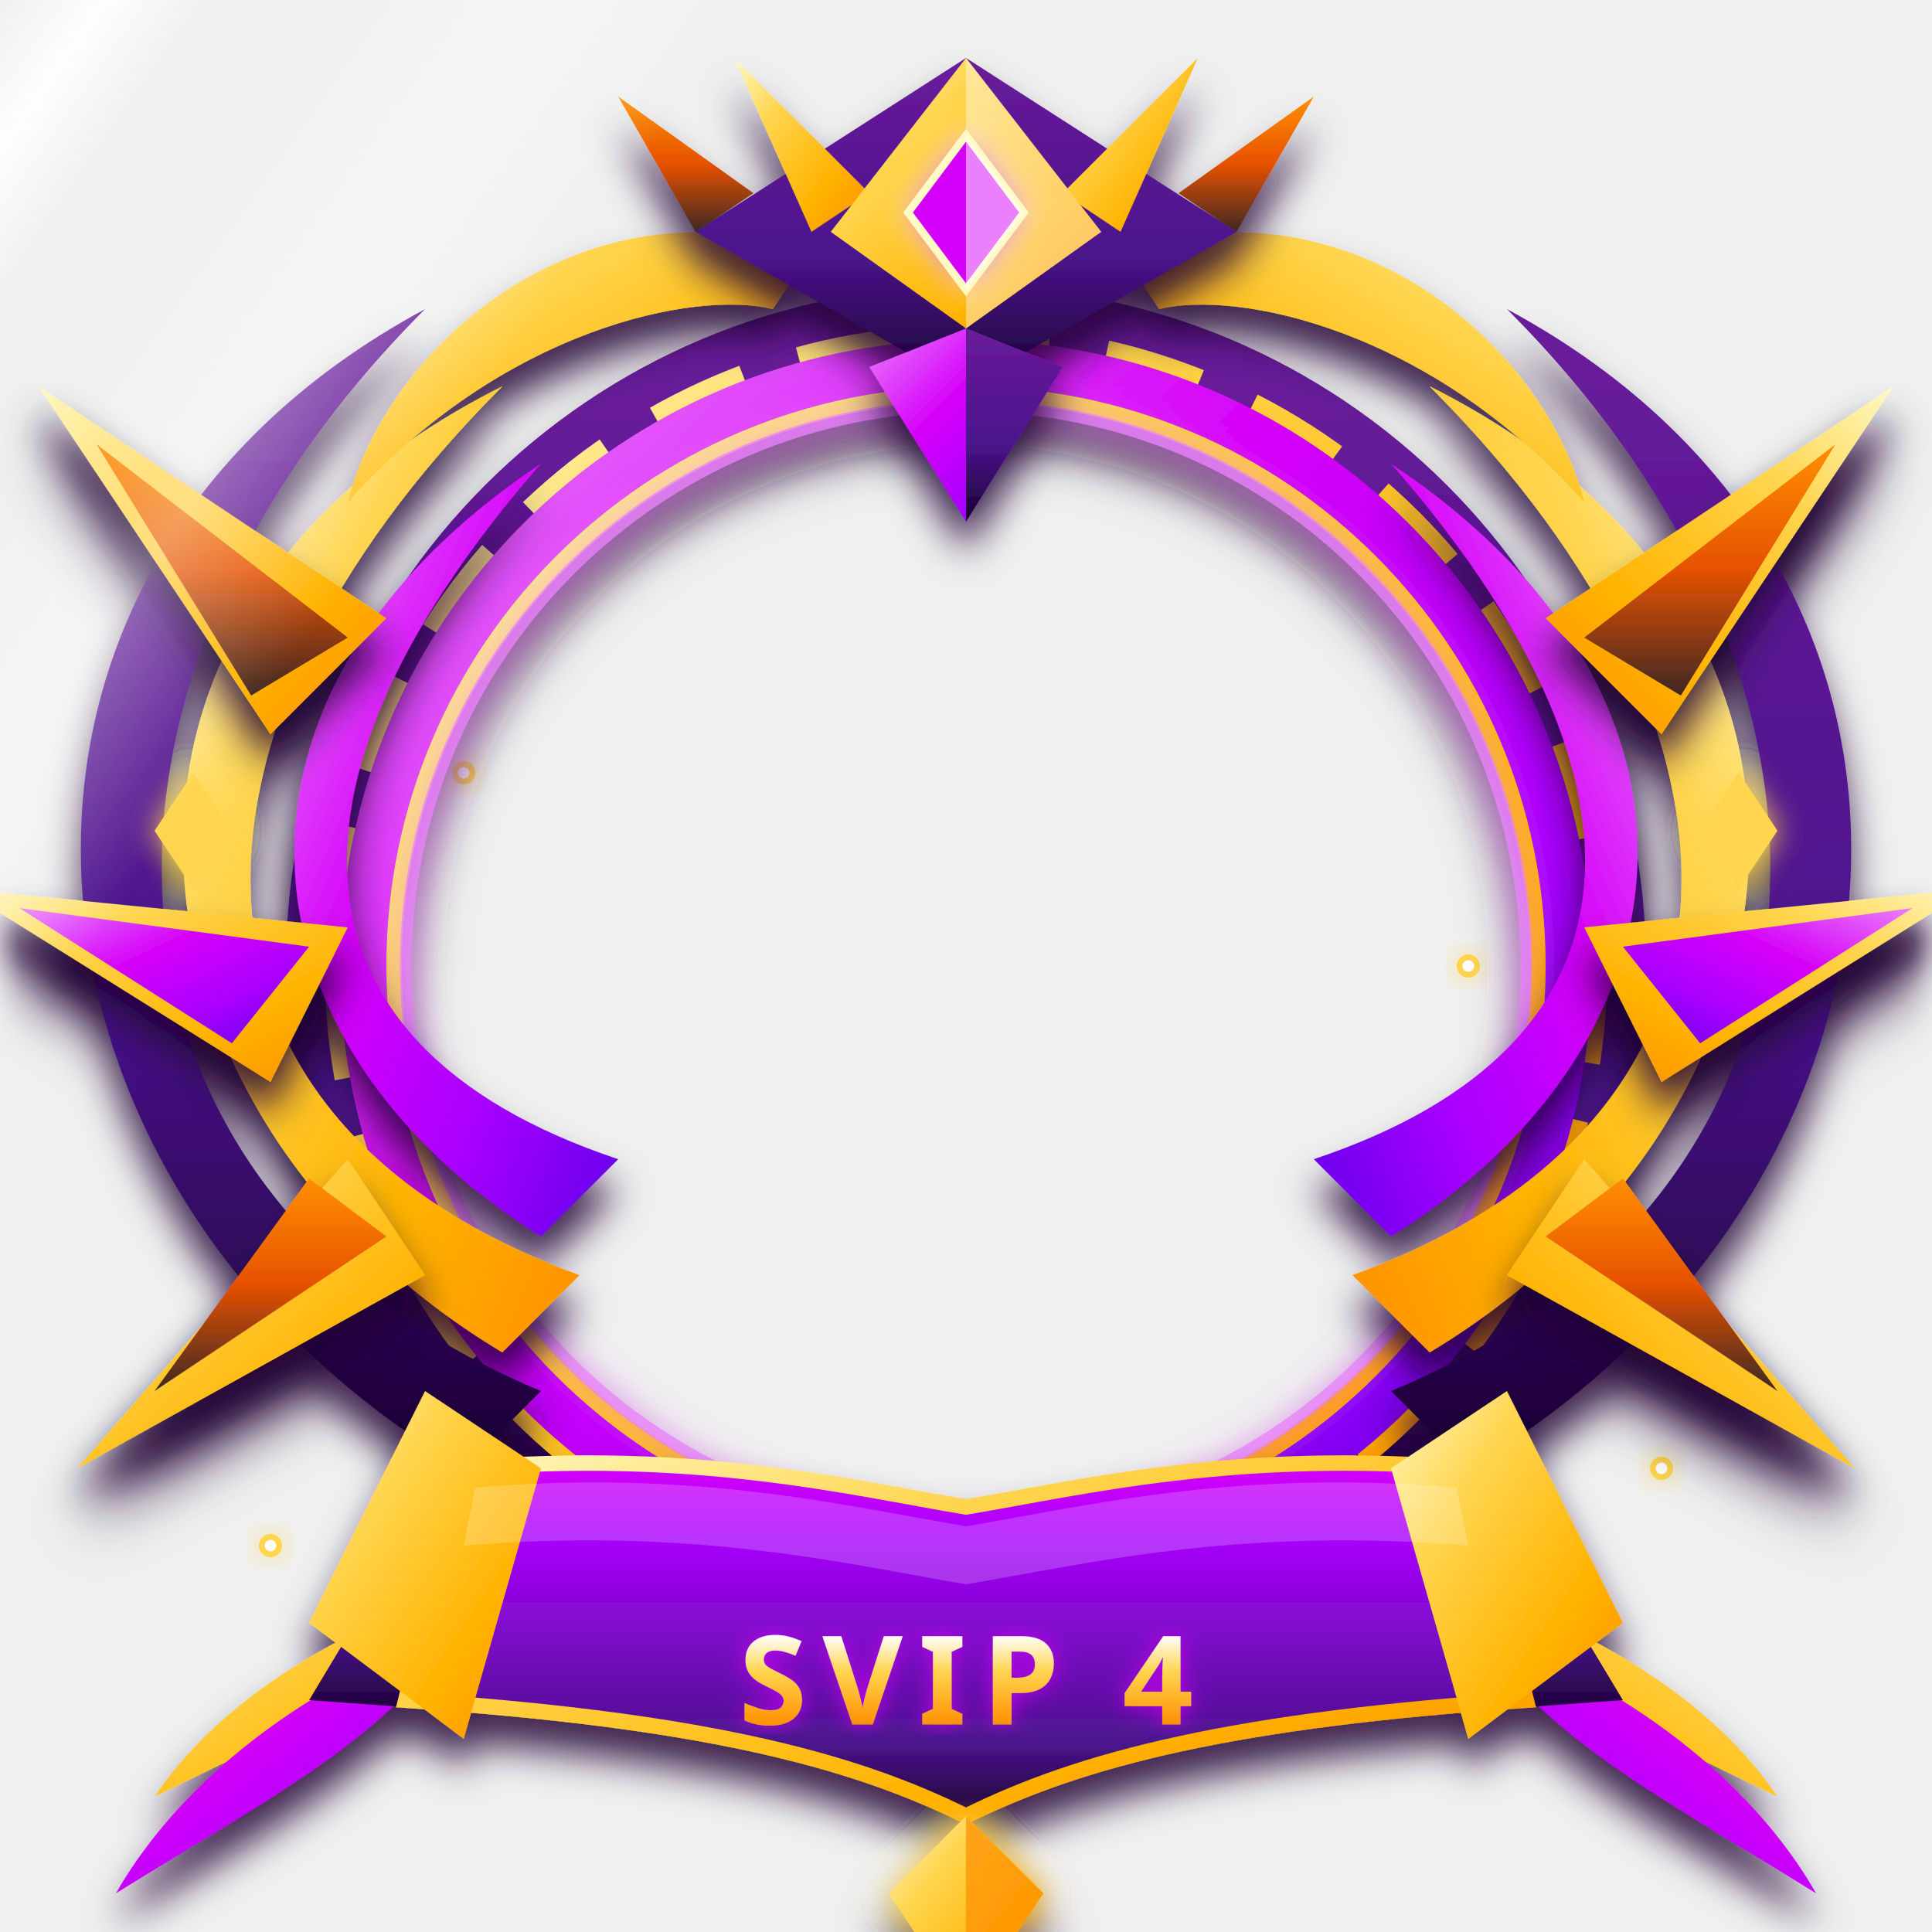
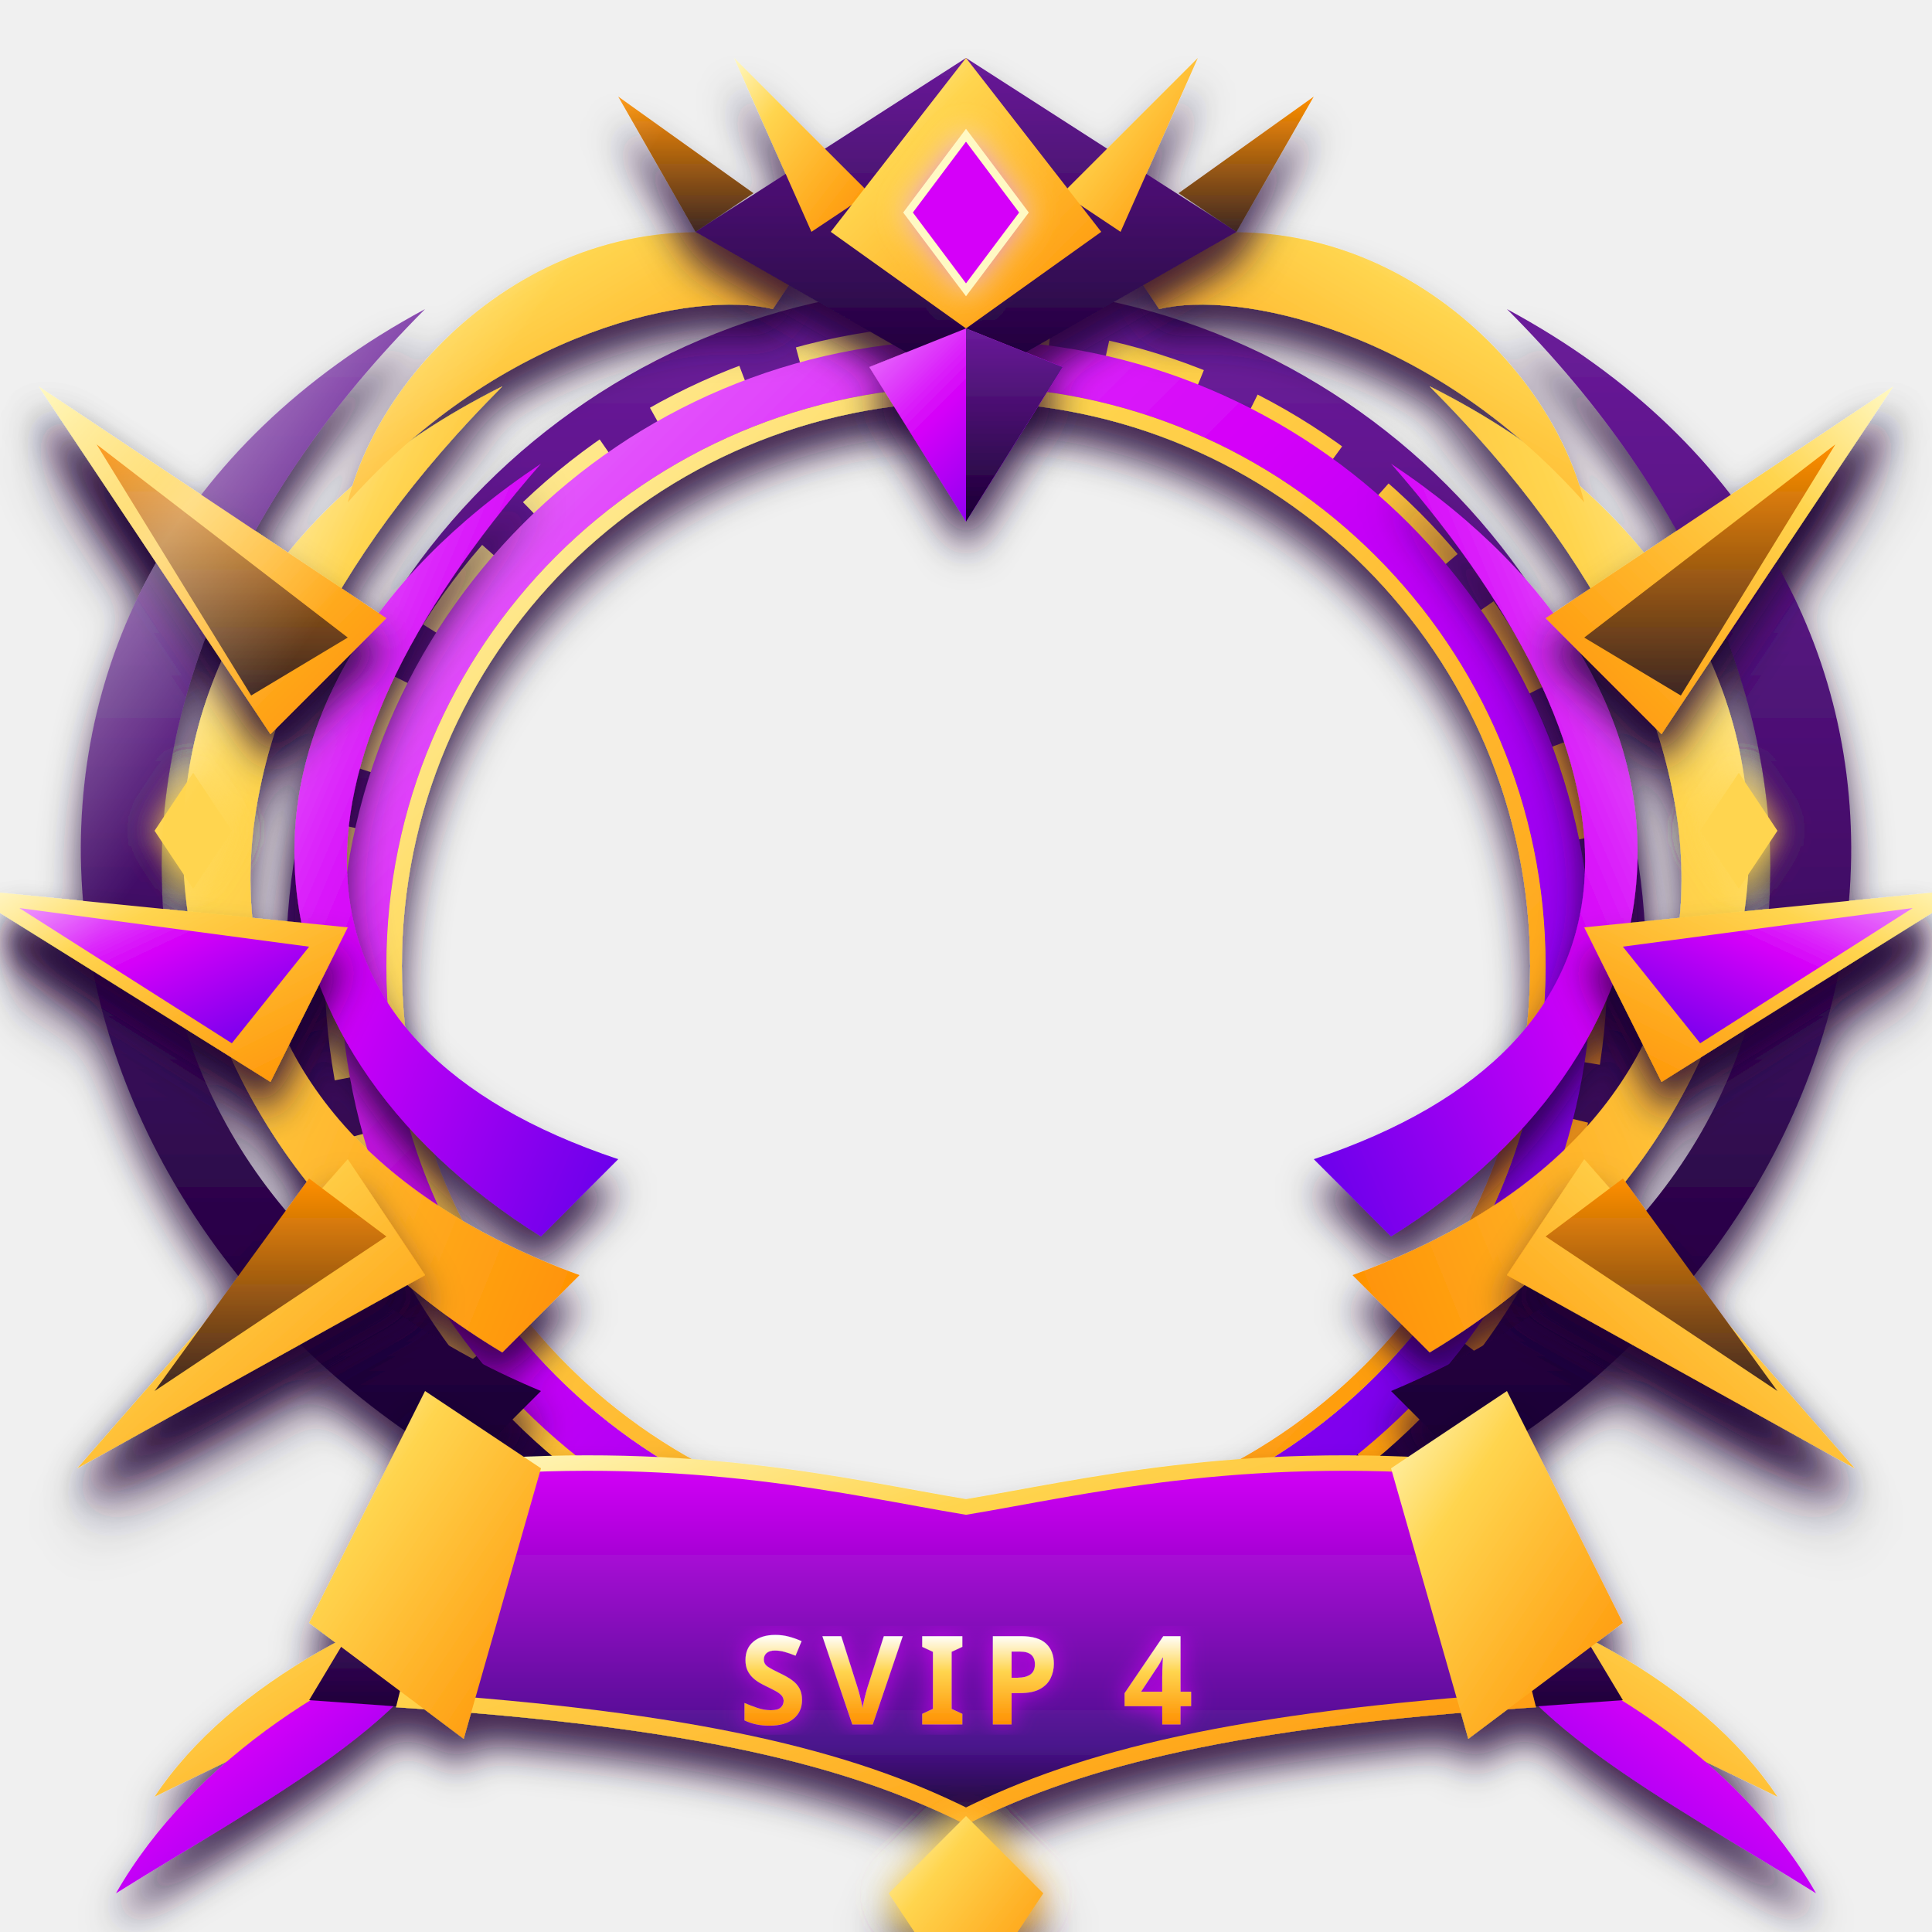
<svg xmlns="http://www.w3.org/2000/svg" viewBox="0 0 500 500" width="100%" height="100%">
  <defs>
    <filter id="crisp-shadow-4" x="-30%" y="-30%" width="160%" height="160%">
      <feDropShadow dx="0" dy="8" stdDeviation="5" flood-color="#1A0033" flood-opacity="0.85" />
    </filter>
    <filter id="light-glow-4" x="-50%" y="-50%" width="200%" height="200%">
      <feGaussianBlur stdDeviation="4" result="blur" />
      <feComposite in="SourceGraphic" in2="blur" operator="over" />
    </filter>
    <filter id="text-shadow-4">
      <feDropShadow dx="0" dy="3" stdDeviation="2" flood-color="#311B92" flood-opacity="1" />
      <feDropShadow dx="0" dy="0" stdDeviation="3" flood-color="#D500F9" flood-opacity="0.8" />
    </filter>
    <linearGradient id="gold-bright" x1="0%" y1="0%" x2="100%" y2="100%">
      <stop offset="0%" stop-color="#FFF9C4" />
      <stop offset="30%" stop-color="#FFD54F" />
-       <stop offset="70%" stop-color="#FFB300" />
      <stop offset="100%" stop-color="#FF8F00" />
    </linearGradient>
    <linearGradient id="gold-dark" x1="0%" y1="0%" x2="0%" y2="100%">
      <stop offset="0%" stop-color="#FF8F00" />
-       <stop offset="50%" stop-color="#E65100" />
      <stop offset="100%" stop-color="#3E2723" />
    </linearGradient>
    <linearGradient id="purple-neon" x1="0%" y1="0%" x2="100%" y2="100%">
      <stop offset="0%" stop-color="#EA80FC" />
      <stop offset="40%" stop-color="#D500F9" />
-       <stop offset="70%" stop-color="#AA00FF" />
      <stop offset="100%" stop-color="#6200EA" />
    </linearGradient>
    <linearGradient id="purple-deep" x1="0%" y1="0%" x2="0%" y2="100%">
      <stop offset="0%" stop-color="#6A1B9A" />
-       <stop offset="60%" stop-color="#4A148C" />
      <stop offset="100%" stop-color="#1A0033" />
    </linearGradient>
    <linearGradient id="text-grad-4" x1="0%" y1="0%" x2="0%" y2="100%">
      <stop offset="0%" stop-color="#FFFFFF" />
      <stop offset="40%" stop-color="#FFD54F" />
      <stop offset="100%" stop-color="#FF8F00" />
    </linearGradient>
    <linearGradient id="plate-grad-4" x1="0%" y1="0%" x2="0%" y2="100%">
      <stop offset="0%" stop-color="#D500F9" />
-       <stop offset="20%" stop-color="#AA00FF" />
      <stop offset="80%" stop-color="#4A148C" />
      <stop offset="100%" stop-color="#1A0033" />
    </linearGradient>
-     <mask id="frame-mask-4">
-       <rect x="0" y="0" width="500" height="500" fill="#FFFFFF" />
+     <mask id="perfect-mask-4">
+       <circle cx="250" cy="250" r="164" fill="none" stroke="#FFFFFF" stroke-width="24" />
+       <circle cx="250" cy="250" r="162" fill="none" stroke="#FFFFFF" stroke-width="8" stroke-dasharray="25 15" />
+       <circle cx="250" cy="250" r="156" fill="none" stroke="#FFFFFF" stroke-width="12" />
+       <circle cx="250" cy="250" r="148" fill="none" stroke="#FFFFFF" stroke-width="4" />
+       <g id="mask-wings-4">
+         <path d="M 120,380 C 0,310 -20,150 110,80 C 10,180 20,310 140,360 Z" fill="#FFFFFF" />
+         <path d="M 130,350 C 30,290 10,160 130,100 C 40,190 40,290 150,330 Z" fill="#FFFFFF" />
+         <path d="M 140,320 C 60,270 50,180 140,120 C 70,200 70,270 160,300 Z" fill="#FFFFFF" />
+         <path d="M 100,160 L 10,100 L 70,190 Z" fill="#FFFFFF" />
+         <path d="M 90,165 L 25,115 L 65,180 Z" fill="#FFFFFF" />
+         <path d="M 90,240 L -10,230 L 70,280 Z" fill="#FFFFFF" />
+         <path d="M 80,245 L 5,235 L 60,270 Z" fill="#FFFFFF" />
+         <path d="M 110,330 L 20,380 L 90,300 Z" fill="#FFFFFF" />
+         <path d="M 100,320 L 40,360 L 80,305 Z" fill="#FFFFFF" />
+         <path d="M 210,65 C 150,45 100,90 90,130 C 130,85 180,75 200,80 Z" fill="#FFFFFF" />
+       </g>
+       <use href="#mask-wings-4" />
+       <use href="#mask-wings-4" transform="translate(500, 0) scale(-1, 1)" />
+       <g id="mask-feathers-4">
+         <path d="M 0,0 C -40,10 -80,30 -100,60 C -60,40 -20,25 -5,-5 Z" fill="#FFFFFF" />
+         <path d="M -15,15 C -50,25 -90,50 -110,85 C -70,60 -30,40 -20,10 Z" fill="#FFFFFF" />
+       </g>
+       <use href="#mask-feathers-4" x="140" y="405" />
+       <use href="#mask-feathers-4" x="360" y="405" transform="translate(720, 0) scale(-1, 1)" />
+       <polygon points="250,100 180,60 250,15 320,60" fill="#FFFFFF" />
+       <path d="M 180,60 L 160,25 L 195,50 Z" fill="#FFFFFF" />
+       <path d="M 320,60 L 340,25 L 305,50 Z" fill="#FFFFFF" />
+       <path d="M 210,60 L 190,15 L 225,50 Z" fill="#FFFFFF" />
+       <path d="M 290,60 L 310,15 L 275,50 Z" fill="#FFFFFF" />
+       <path d="M 250,15 L 215,60 L 250,85 L 285,60 Z" fill="#FFFFFF" />
+       <polygon points="250,85 225,95 250,135 275,95" fill="#FFFFFF" />
+       <path d="M 110,390 L 80,440 L 150,445 Z" fill="#FFFFFF" />
+       <path d="M 390,390 L 420,440 L 350,445 Z" fill="#FFFFFF" />
+       <path d="M 120,380 C 180,375 220,385 250,390 C 280,385 320,375 380,380 L 395,440 C 320,445 280,455 250,470 C 220,455 180,445 105,440 Z" fill="#FFFFFF" />
+       <path d="M 120,380 C 180,375 220,385 250,390 C 280,385 320,375 380,380 L 395,440 C 320,445 280,455 250,470 C 220,455 180,445 105,440 Z" fill="none" stroke="#FFFFFF" stroke-width="4" />
+       <path d="M 110,360 L 140,380 L 120,450 L 80,420 Z" fill="#FFFFFF" />
+       <path d="M 390,360 L 360,380 L 380,450 L 420,420 Z" fill="#FFFFFF" />
+       <polygon points="250,470 230,490 250,520 270,490" fill="#FFFFFF" />
+       <text x="250" y="435" dominant-baseline="middle" font-family="'Arial Black', Impact, sans-serif" font-weight="900" font-size="32" fill="#FFFFFF" text-anchor="middle" letter-spacing="4">SVIP 4</text>
    </mask>
    <g id="phoenix-wing-4">
      <path d="M 120,380 C 0,310 -20,150 110,80 C 10,180 20,310 140,360 Z" fill="url(#purple-deep)" />
      <path d="M 130,350 C 30,290 10,160 130,100 C 40,190 40,290 150,330 Z" fill="url(#gold-bright)" />
      <path d="M 140,320 C 60,270 50,180 140,120 C 70,200 70,270 160,300 Z" fill="url(#purple-neon)" />
      <path d="M 100,160 L 10,100 L 70,190 Z" fill="url(#gold-bright)" filter="url(#crisp-shadow-4)" />
      <path d="M 90,165 L 25,115 L 65,180 Z" fill="url(#gold-dark)" />
      <path d="M 90,240 L -10,230 L 70,280 Z" fill="url(#gold-bright)" filter="url(#crisp-shadow-4)" />
      <path d="M 80,245 L 5,235 L 60,270 Z" fill="url(#purple-neon)" />
      <path d="M 110,330 L 20,380 L 90,300 Z" fill="url(#gold-bright)" filter="url(#crisp-shadow-4)" />
      <path d="M 100,320 L 40,360 L 80,305 Z" fill="url(#gold-dark)" />
      <polygon points="50,200 40,215 50,230 60,215" fill="#FFD54F" filter="url(#light-glow-4)" />
      <path d="M 210,65 C 150,45 100,90 90,130 C 130,85 180,75 200,80 Z" fill="url(#gold-bright)" />
    </g>
    <g id="razor-feathers-4">
      <path d="M 0,0 C -40,10 -80,30 -100,60 C -60,40 -20,25 -5,-5 Z" fill="url(#gold-bright)" />
      <path d="M -15,15 C -50,25 -90,50 -110,85 C -70,60 -30,40 -20,10 Z" fill="url(#purple-neon)" />
    </g>
-     <g id="ember-4">
-       <circle cx="0" cy="0" r="3" fill="#FFD54F" filter="url(#light-glow-4)" />
-       <circle cx="0" cy="0" r="1.5" fill="#FFFFFF" />
-     </g>
  </defs>
-   <g>
-     <use href="#ember-4" x="70" y="400">
-       <animateTransform attributeName="transform" type="translate" values="0 0; -20 -150; 0 -300" dur="3s" repeatCount="indefinite" />
-       <animate attributeName="opacity" values="0; 1; 0" dur="3s" repeatCount="indefinite" />
-     </use>
-     <use href="#ember-4" x="430" y="380">
-       <animateTransform attributeName="transform" type="translate" values="0 0; 20 -150; 0 -300" dur="3.5s" repeatCount="indefinite" />
-       <animate attributeName="opacity" values="0; 1; 0" dur="3.5s" repeatCount="indefinite" />
-     </use>
-     <use href="#ember-4" x="120" y="200">
-       <animateTransform attributeName="transform" type="translate" values="0 0; -10 -100; 0 -200" dur="2.5s" repeatCount="indefinite" />
-       <animate attributeName="opacity" values="0; 1; 0" dur="2.5s" repeatCount="indefinite" />
-     </use>
-     <use href="#ember-4" x="380" y="250">
-       <animateTransform attributeName="transform" type="translate" values="0 0; 15 -100; 0 -200" dur="4s" repeatCount="indefinite" />
-       <animate attributeName="opacity" values="0; 1; 0" dur="4s" repeatCount="indefinite" />
-     </use>
-   </g>
  <g filter="url(#crisp-shadow-4)">
    <circle cx="250" cy="250" r="164" fill="none" stroke="url(#purple-deep)" stroke-width="24" />
    <circle cx="250" cy="250" r="162" fill="none" stroke="url(#gold-bright)" stroke-width="8" stroke-dasharray="25 15" />
    <circle cx="250" cy="250" r="156" fill="none" stroke="url(#purple-neon)" stroke-width="12" />
    <circle cx="250" cy="250" r="148" fill="none" stroke="url(#gold-bright)" stroke-width="4" />
-     <circle cx="250" cy="250" r="145" fill="none" stroke="#EA80FC" stroke-width="3" opacity="0.8" filter="url(#light-glow-4)" />
  </g>
  <g filter="url(#crisp-shadow-4)">
    <use href="#phoenix-wing-4" x="0" y="0" />
    <use href="#phoenix-wing-4" x="0" y="0" transform="translate(500, 0) scale(-1, 1)" />
  </g>
  <g filter="url(#crisp-shadow-4)">
    <polygon points="250,100 180,60 250,15 320,60" fill="url(#purple-deep)" />
    <path d="M 180,60 L 160,25 L 195,50 Z" fill="url(#gold-dark)" />
    <path d="M 320,60 L 340,25 L 305,50 Z" fill="url(#gold-dark)" />
    <path d="M 210,60 L 190,15 L 225,50 Z" fill="url(#gold-bright)" />
    <path d="M 290,60 L 310,15 L 275,50 Z" fill="url(#gold-bright)" />
    <path d="M 250,15 L 215,60 L 250,85 L 285,60 Z" fill="url(#gold-bright)" />
-     <path d="M 250,15 L 250,85 L 285,60 Z" fill="#FFFFFF" opacity="0.4" />
-     <polygon points="250,35 235,55 250,75 265,55" fill="#D500F9" stroke="#FFF9C4" stroke-width="2" filter="url(#light-glow-4)">
-       <animate attributeName="opacity" values="0.7; 1; 0.7" dur="2s" repeatCount="indefinite" />
-     </polygon>
-     <polygon points="250,35 250,75 265,55" fill="#FFFFFF" opacity="0.5" />
+     <polygon points="250,35 235,55 250,75 265,55" fill="#D500F9" stroke="#FFF9C4" stroke-width="2" filter="url(#light-glow-4)" />
    <polygon points="250,85 225,95 250,135 275,95" fill="url(#purple-neon)" />
    <polygon points="250,85 250,135 275,95" fill="url(#purple-deep)" />
  </g>
  <g filter="url(#crisp-shadow-4)">
    <use href="#razor-feathers-4" x="140" y="405" />
    <use href="#razor-feathers-4" x="360" y="405" transform="translate(720, 0) scale(-1, 1)" />
    <path d="M 110,390 L 80,440 L 150,445 Z" fill="url(#purple-deep)" />
    <path d="M 390,390 L 420,440 L 350,445 Z" fill="url(#purple-deep)" />
    <path d="M 120,380 C 180,375 220,385 250,390 C 280,385 320,375 380,380 L 395,440 C 320,445 280,455 250,470 C 220,455 180,445 105,440 Z" fill="url(#plate-grad-4)" />
    <path d="M 120,380 C 180,375 220,385 250,390 C 280,385 320,375 380,380 L 395,440 C 320,445 280,455 250,470 C 220,455 180,445 105,440 Z" fill="none" stroke="url(#gold-bright)" stroke-width="4" />
    <path d="M 110,360 L 140,380 L 120,450 L 80,420 Z" fill="url(#gold-bright)" />
    <path d="M 390,360 L 360,380 L 380,450 L 420,420 Z" fill="url(#gold-bright)" />
-     <path d="M 123,385 C 180,380 220,390 250,395 C 280,390 320,380 377,385 L 380,400 C 320,395 280,405 250,410 C 220,405 180,395 120,400 Z" fill="#FFFFFF" opacity="0.2" />
    <polygon points="250,470 230,490 250,520 270,490" fill="url(#gold-bright)" filter="url(#light-glow-4)" />
-     <polygon points="250,470 250,520 270,490" fill="#FF8F00" opacity="0.7" />
  </g>
  <text x="250" y="435" dominant-baseline="middle" font-family="'Arial Black', Impact, sans-serif" font-weight="900" font-size="32" fill="url(#text-grad-4)" text-anchor="middle" letter-spacing="4" filter="url(#text-shadow-4)">SVIP 4</text>
-   <g mask="url(#frame-mask-4)">
+   <g mask="url(#perfect-mask-4)">
    <g>
      <animateTransform attributeName="transform" type="translate" values="-200 -100; 800 400" dur="2.8s" repeatCount="indefinite" />
      <linearGradient id="shine-sweep-4" x1="0%" y1="0%" x2="100%" y2="0%">
        <stop offset="0%" stop-color="#FFFFFF" stop-opacity="0" />
        <stop offset="50%" stop-color="#FFFFFF" stop-opacity="0.9" />
        <stop offset="100%" stop-color="#FFFFFF" stop-opacity="0" />
      </linearGradient>
      <rect x="0" y="-400" width="45" height="1200" fill="url(#shine-sweep-4)" transform="rotate(35)" />
      <rect x="70" y="-400" width="90" height="1200" fill="url(#shine-sweep-4)" transform="rotate(35)" opacity="0.4" />
    </g>
  </g>
</svg>
